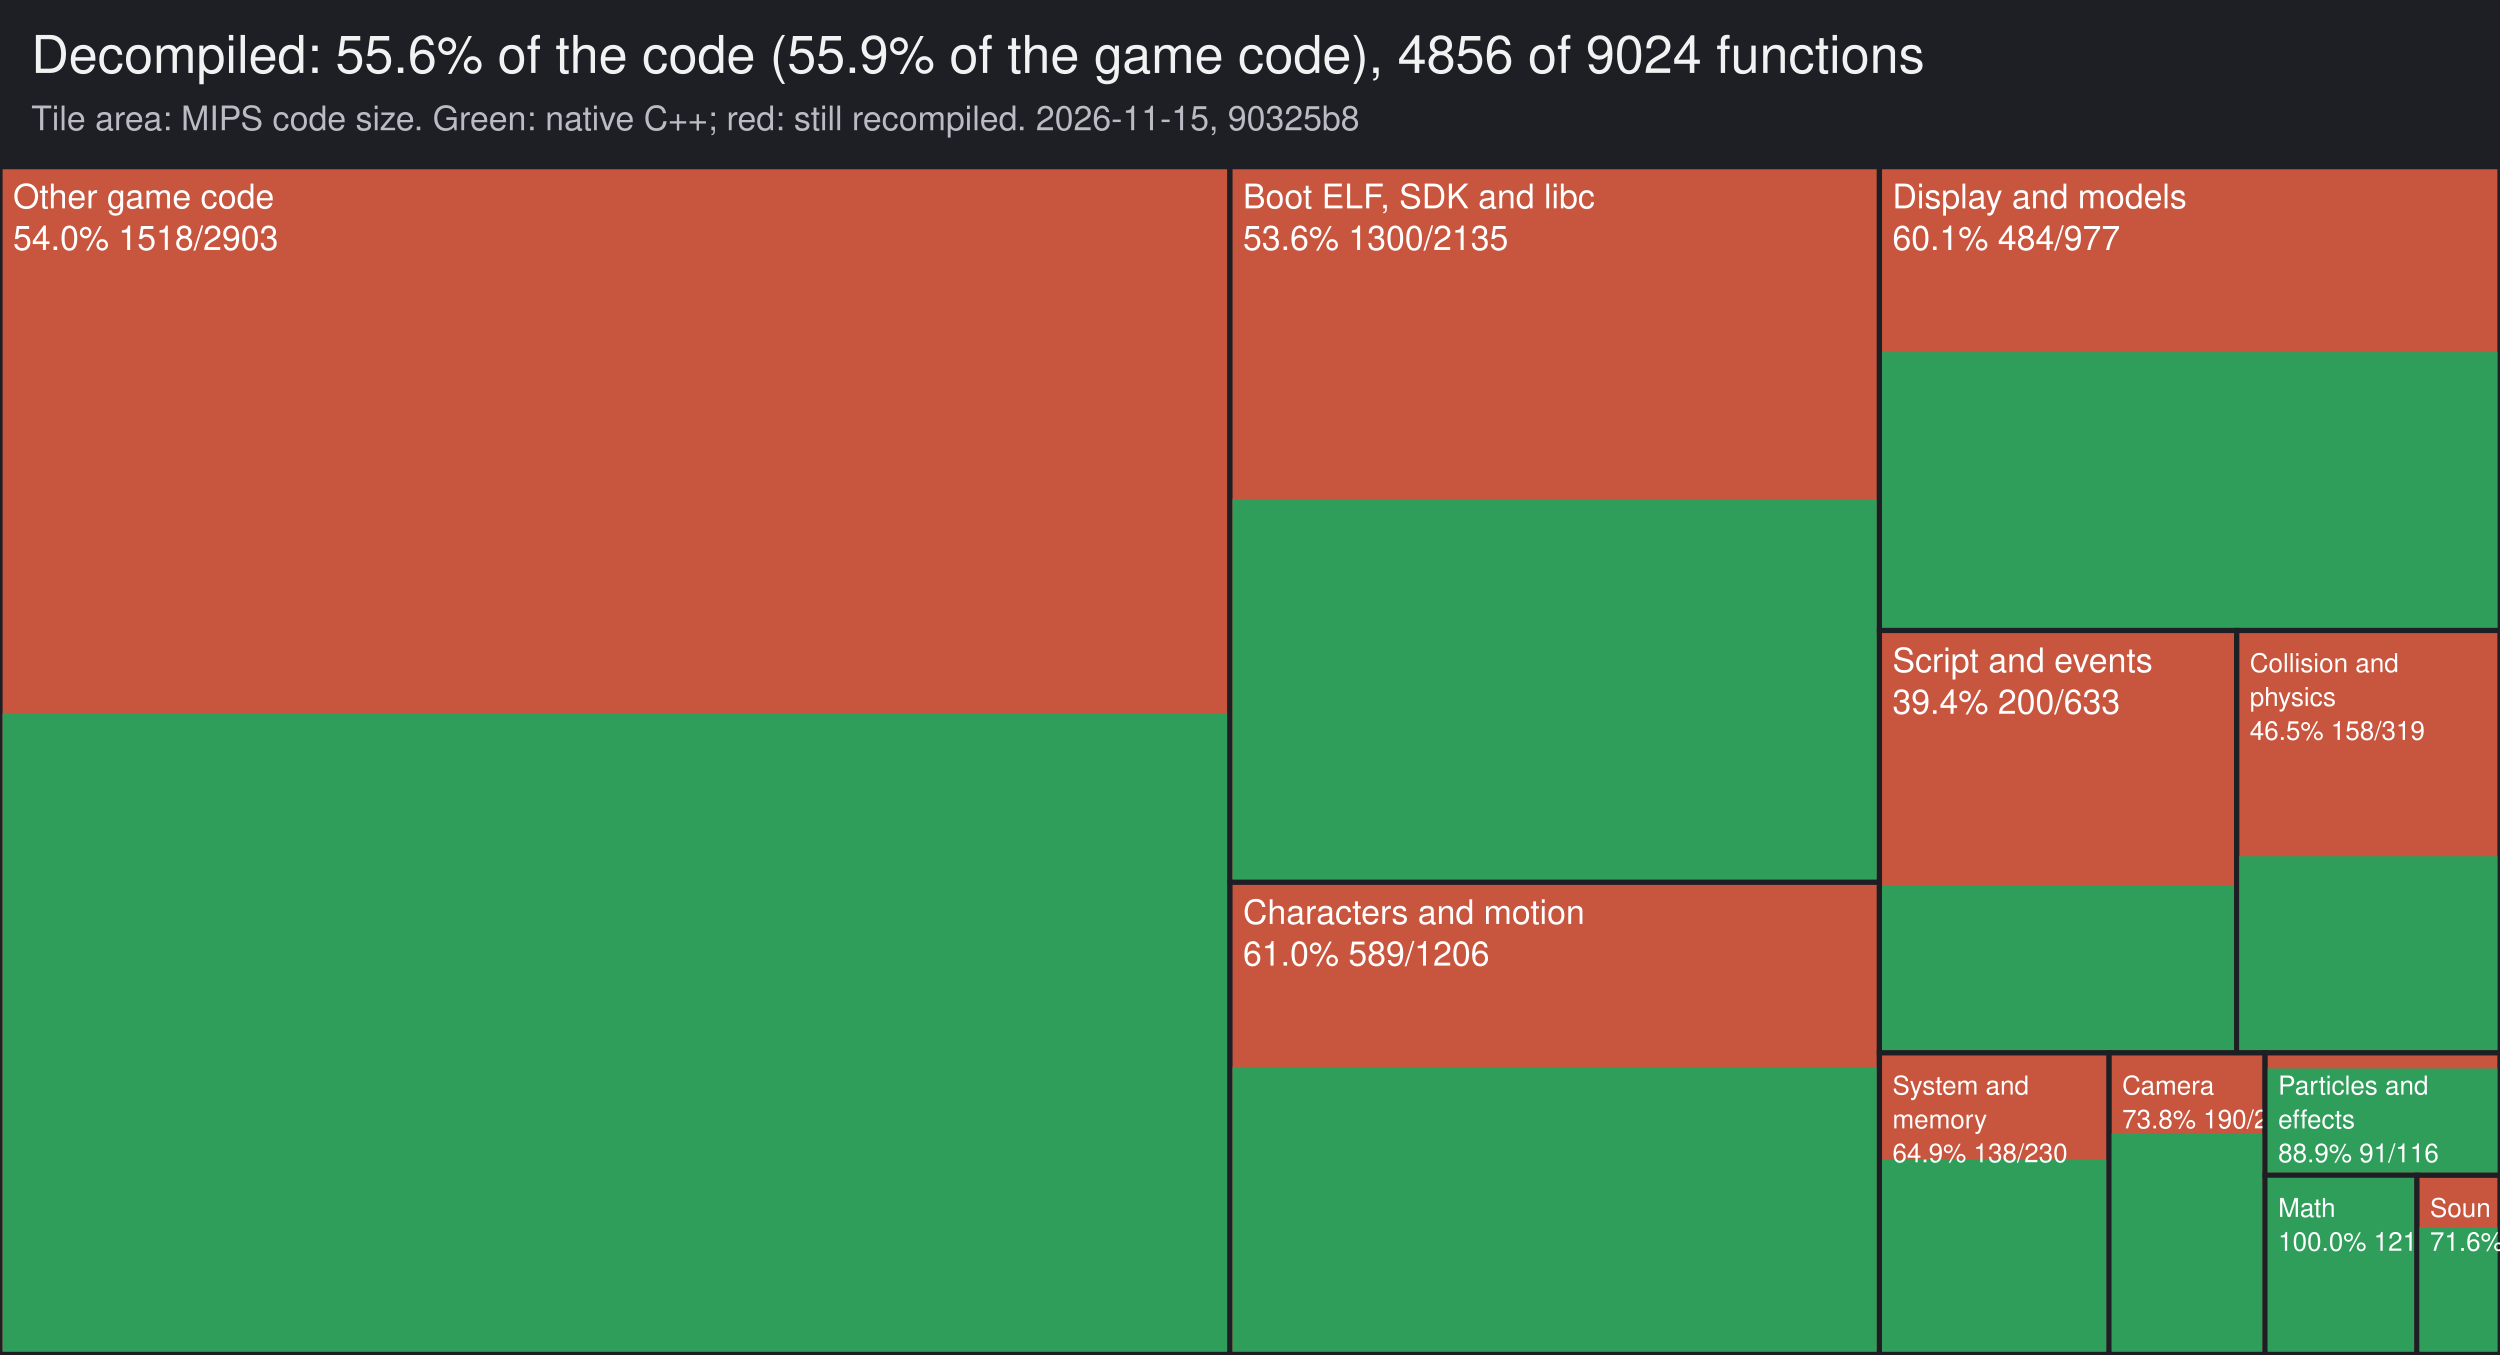
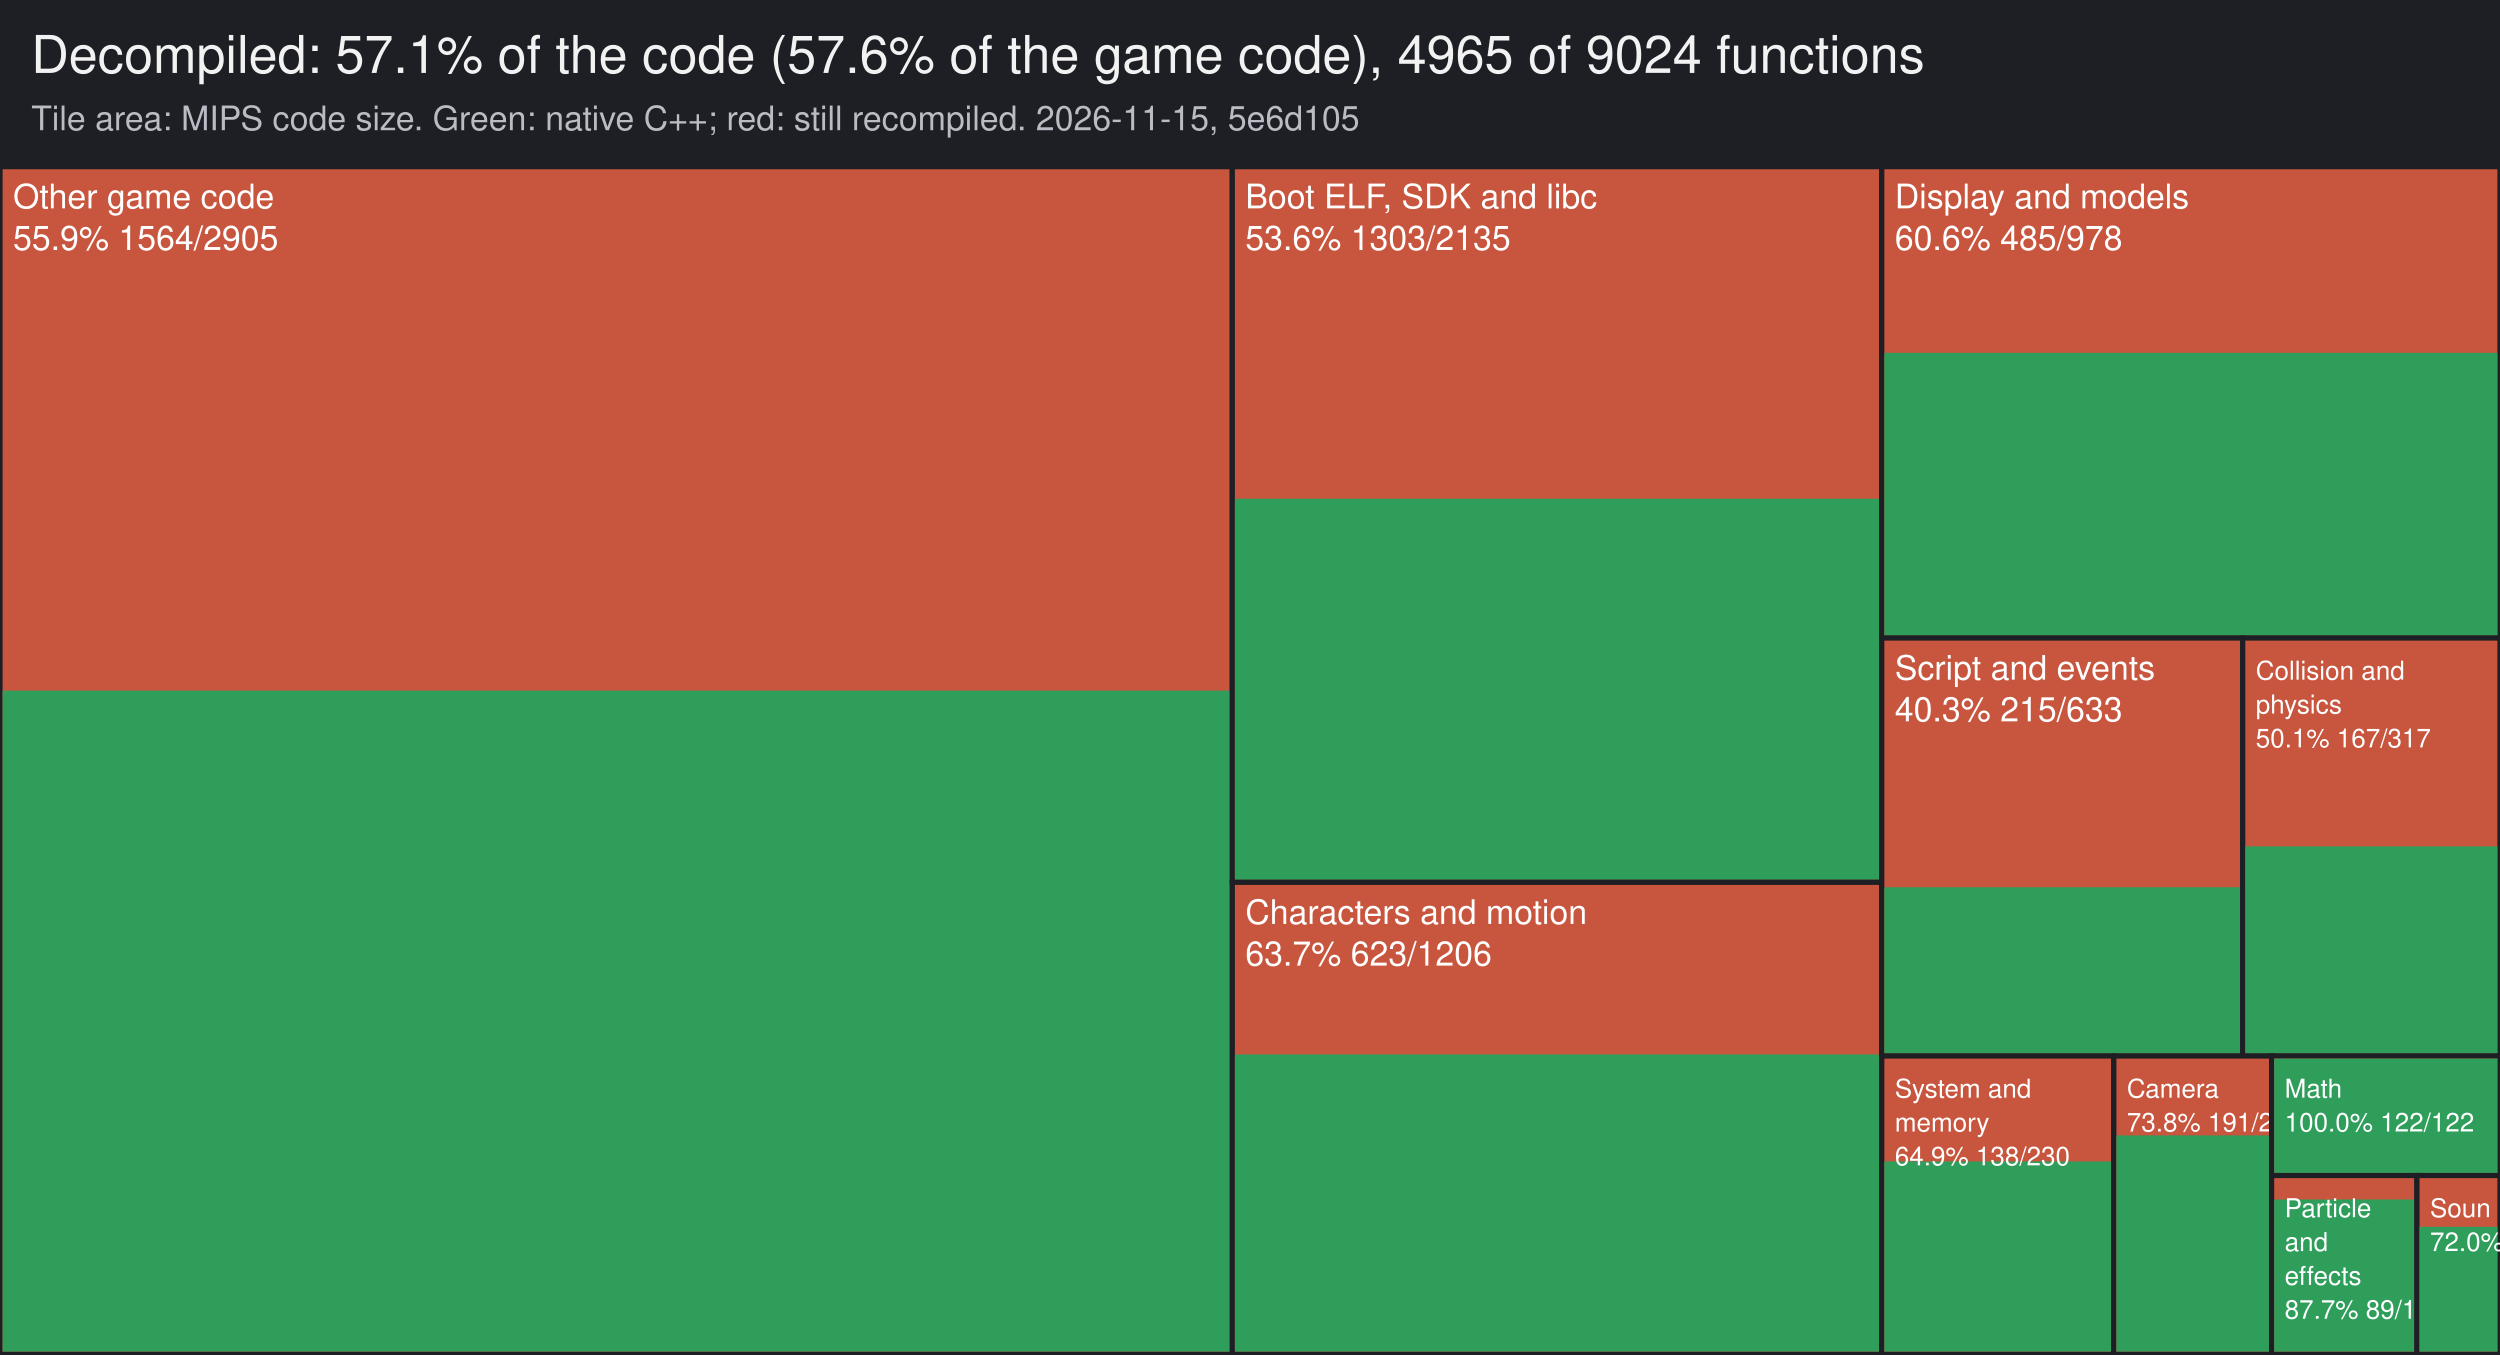
<svg xmlns="http://www.w3.org/2000/svg" width="960" height="520" font-family="Helvetica, Arial, sans-serif">
  <rect width="100%" height="100%" fill="#1d1f24" />
-   <text x="12" y="28" font-size="20" fill="#f2f2f2">Decompiled: 55.6% of the code (55.9% of the game code), 4856 of 9024 functions</text>
-   <text x="12" y="50" font-size="13" fill="#b9bcc4">Tile area: MIPS code size. Green: native C++; red: still recompiled. 2026-11-15, 90325b8</text>
-   <rect x="0.0" y="64.0" width="472.3" height="456.0" fill="#c8553d" stroke="#1d1f24" stroke-width="2" />
-   <rect x="1.0" y="273.8" width="470.3" height="245.2" fill="#2f9e5b" />
+   <text x="12" y="28" font-size="20" fill="#f2f2f2">Decompiled: 57.1% of the code (57.6% of the game code), 4965 of 9024 functions</text>
+   <text x="12" y="50" font-size="13" fill="#b9bcc4">Tile area: MIPS code size. Green: native C++; red: still recompiled. 2026-11-15, 5e6d105</text>
+   <rect x="0.0" y="64.0" width="473.2" height="456.0" fill="#c8553d" stroke="#1d1f24" stroke-width="2" />
+   <rect x="1.0" y="265.2" width="471.2" height="253.8" fill="#2f9e5b" />
  <text x="5.0" y="80.0" font-size="13" fill="#ffffff">Other game code</text>
-   <text x="5.0" y="96.0" font-size="13" fill="#ffffff">54.0%  1518/2903</text>
-   <rect x="472.3" y="64.0" width="249.4" height="274.8" fill="#c8553d" stroke="#1d1f24" stroke-width="2" />
-   <rect x="473.3" y="191.7" width="247.4" height="146.1" fill="#2f9e5b" />
-   <text x="477.3" y="80.0" font-size="13" fill="#ffffff">Boot ELF, SDK and libc</text>
-   <text x="477.3" y="96.0" font-size="13" fill="#ffffff">53.6%  1300/2135</text>
-   <rect x="472.3" y="338.8" width="249.4" height="181.2" fill="#c8553d" stroke="#1d1f24" stroke-width="2" />
-   <rect x="473.3" y="409.7" width="247.4" height="109.3" fill="#2f9e5b" />
-   <text x="477.3" y="354.8" font-size="13" fill="#ffffff">Characters and motion</text>
-   <text x="477.3" y="370.8" font-size="13" fill="#ffffff">61.0%  589/1206</text>
-   <rect x="721.7" y="64.0" width="238.3" height="178.1" fill="#c8553d" stroke="#1d1f24" stroke-width="2" />
-   <rect x="722.7" y="135.2" width="236.3" height="105.9" fill="#2f9e5b" />
-   <text x="726.7" y="80.0" font-size="13" fill="#ffffff">Display and models</text>
-   <text x="726.7" y="96.0" font-size="13" fill="#ffffff">60.1%  484/977</text>
-   <rect x="721.7" y="242.1" width="137.2" height="162.2" fill="#c8553d" stroke="#1d1f24" stroke-width="2" />
-   <rect x="722.7" y="340.2" width="135.2" height="63.1" fill="#2f9e5b" />
-   <text x="726.7" y="258.1" font-size="13" fill="#ffffff">Script and events</text>
-   <text x="726.7" y="274.1" font-size="13" fill="#ffffff">39.4%  200/633</text>
-   <rect x="858.9" y="242.1" width="101.1" height="162.2" fill="#c8553d" stroke="#1d1f24" stroke-width="2" />
-   <rect x="859.9" y="328.8" width="99.1" height="74.5" fill="#2f9e5b" />
-   <text x="863.9" y="258.1" font-size="10" fill="#ffffff">Collision and</text>
-   <text x="863.9" y="271.1" font-size="10" fill="#ffffff">physics</text>
-   <text x="863.9" y="284.1" font-size="10" fill="#ffffff">46.5%  158/319</text>
-   <rect x="721.7" y="404.3" width="88.2" height="115.7" fill="#c8553d" stroke="#1d1f24" stroke-width="2" />
-   <rect x="722.7" y="445.2" width="86.2" height="73.8" fill="#2f9e5b" />
-   <text x="726.7" y="420.3" font-size="10" fill="#ffffff">System and</text>
-   <text x="726.7" y="433.3" font-size="10" fill="#ffffff">memory</text>
-   <text x="726.7" y="446.3" font-size="10" fill="#ffffff">64.9%  138/230</text>
-   <rect x="809.9" y="404.3" width="59.9" height="115.7" fill="#c8553d" stroke="#1d1f24" stroke-width="2" />
-   <rect x="810.9" y="435.1" width="57.9" height="83.9" fill="#2f9e5b" />
-   <text x="814.9" y="420.3" font-size="10" fill="#ffffff">Camera</text>
-   <text x="814.9" y="433.3" font-size="10" fill="#ffffff">73.8%  190/282</text>
-   <rect x="869.8" y="404.3" width="90.2" height="47.0" fill="#c8553d" stroke="#1d1f24" stroke-width="2" />
-   <rect x="870.8" y="410.3" width="88.2" height="40.0" fill="#2f9e5b" />
-   <text x="874.8" y="420.3" font-size="10" fill="#ffffff">Particles and</text>
-   <text x="874.8" y="433.3" font-size="10" fill="#ffffff">effects</text>
-   <text x="874.8" y="446.3" font-size="10" fill="#ffffff">88.9%  91/116</text>
-   <rect x="869.8" y="451.3" width="58.3" height="68.7" fill="#c8553d" stroke="#1d1f24" stroke-width="2" />
-   <rect x="870.8" y="452.3" width="56.3" height="66.7" fill="#2f9e5b" />
-   <text x="874.8" y="467.3" font-size="10" fill="#ffffff">Math</text>
-   <text x="874.8" y="480.3" font-size="10" fill="#ffffff">100.0%  121/121</text>
-   <rect x="928.1" y="451.3" width="31.9" height="68.7" fill="#c8553d" stroke="#1d1f24" stroke-width="2" />
-   <rect x="929.1" y="471.2" width="29.9" height="47.8" fill="#2f9e5b" />
-   <text x="933.1" y="467.3" font-size="10" fill="#ffffff">Soun</text>
-   <text x="933.1" y="480.3" font-size="10" fill="#ffffff">71.6%  67/102</text>
+   <text x="5.0" y="96.0" font-size="13" fill="#ffffff">55.9%  1564/2905</text>
+   <rect x="473.2" y="64.0" width="249.4" height="274.8" fill="#c8553d" stroke="#1d1f24" stroke-width="2" />
+   <rect x="474.2" y="191.5" width="247.4" height="146.3" fill="#2f9e5b" />
+   <text x="478.2" y="80.0" font-size="13" fill="#ffffff">Boot ELF, SDK and libc</text>
+   <text x="478.2" y="96.0" font-size="13" fill="#ffffff">53.6%  1303/2135</text>
+   <rect x="473.2" y="338.8" width="249.4" height="181.2" fill="#c8553d" stroke="#1d1f24" stroke-width="2" />
+   <rect x="474.2" y="404.9" width="247.4" height="114.1" fill="#2f9e5b" />
+   <text x="478.2" y="354.8" font-size="13" fill="#ffffff">Characters and motion</text>
+   <text x="478.2" y="370.8" font-size="13" fill="#ffffff">63.7%  623/1206</text>
+   <rect x="722.6" y="64.0" width="237.4" height="181.0" fill="#c8553d" stroke="#1d1f24" stroke-width="2" />
+   <rect x="723.6" y="135.5" width="235.4" height="108.5" fill="#2f9e5b" />
+   <text x="727.6" y="80.0" font-size="13" fill="#ffffff">Display and models</text>
+   <text x="727.6" y="96.0" font-size="13" fill="#ffffff">60.6%  485/978</text>
+   <rect x="722.6" y="245.0" width="138.6" height="160.5" fill="#c8553d" stroke="#1d1f24" stroke-width="2" />
+   <rect x="723.6" y="340.7" width="136.6" height="63.8" fill="#2f9e5b" />
+   <text x="727.6" y="261.0" font-size="13" fill="#ffffff">Script and events</text>
+   <text x="727.6" y="277.0" font-size="13" fill="#ffffff">40.3%  215/633</text>
+   <rect x="861.2" y="245.0" width="98.8" height="160.5" fill="#c8553d" stroke="#1d1f24" stroke-width="2" />
+   <rect x="862.2" y="325.0" width="96.8" height="79.5" fill="#2f9e5b" />
+   <text x="866.2" y="261.0" font-size="10" fill="#ffffff">Collision and</text>
+   <text x="866.2" y="274.0" font-size="10" fill="#ffffff">physics</text>
+   <text x="866.2" y="287.0" font-size="10" fill="#ffffff">50.1%  167/317</text>
+   <rect x="722.6" y="405.5" width="89.1" height="114.5" fill="#c8553d" stroke="#1d1f24" stroke-width="2" />
+   <rect x="723.6" y="446.0" width="87.1" height="73.0" fill="#2f9e5b" />
+   <text x="727.6" y="421.5" font-size="10" fill="#ffffff">System and</text>
+   <text x="727.6" y="434.5" font-size="10" fill="#ffffff">memory</text>
+   <text x="727.6" y="447.5" font-size="10" fill="#ffffff">64.9%  138/230</text>
+   <rect x="811.7" y="405.5" width="60.6" height="114.5" fill="#c8553d" stroke="#1d1f24" stroke-width="2" />
+   <rect x="812.7" y="436.0" width="58.6" height="83.0" fill="#2f9e5b" />
+   <text x="816.7" y="421.5" font-size="10" fill="#ffffff">Camera</text>
+   <text x="816.7" y="434.5" font-size="10" fill="#ffffff">73.8%  191/282</text>
+   <rect x="872.3" y="405.5" width="87.7" height="45.9" fill="#c8553d" stroke="#1d1f24" stroke-width="2" />
+   <rect x="873.3" y="406.5" width="85.7" height="43.9" fill="#2f9e5b" />
+   <text x="877.3" y="421.5" font-size="10" fill="#ffffff">Math</text>
+   <text x="877.3" y="434.5" font-size="10" fill="#ffffff">100.0%  122/122</text>
+   <rect x="872.3" y="451.4" width="55.8" height="68.6" fill="#c8553d" stroke="#1d1f24" stroke-width="2" />
+   <rect x="873.3" y="460.6" width="53.8" height="58.4" fill="#2f9e5b" />
+   <text x="877.3" y="467.4" font-size="10" fill="#ffffff">Particle</text>
+   <text x="877.3" y="480.4" font-size="10" fill="#ffffff">and</text>
+   <text x="877.3" y="493.4" font-size="10" fill="#ffffff">effects</text>
+   <text x="877.3" y="506.4" font-size="10" fill="#ffffff">87.7%  89/114</text>
+   <rect x="928.1" y="451.4" width="31.9" height="68.6" fill="#c8553d" stroke="#1d1f24" stroke-width="2" />
+   <rect x="929.1" y="471.1" width="29.9" height="47.9" fill="#2f9e5b" />
+   <text x="933.1" y="467.4" font-size="10" fill="#ffffff">Soun</text>
+   <text x="933.1" y="480.4" font-size="10" fill="#ffffff">72.0%  68/102</text>
</svg>
